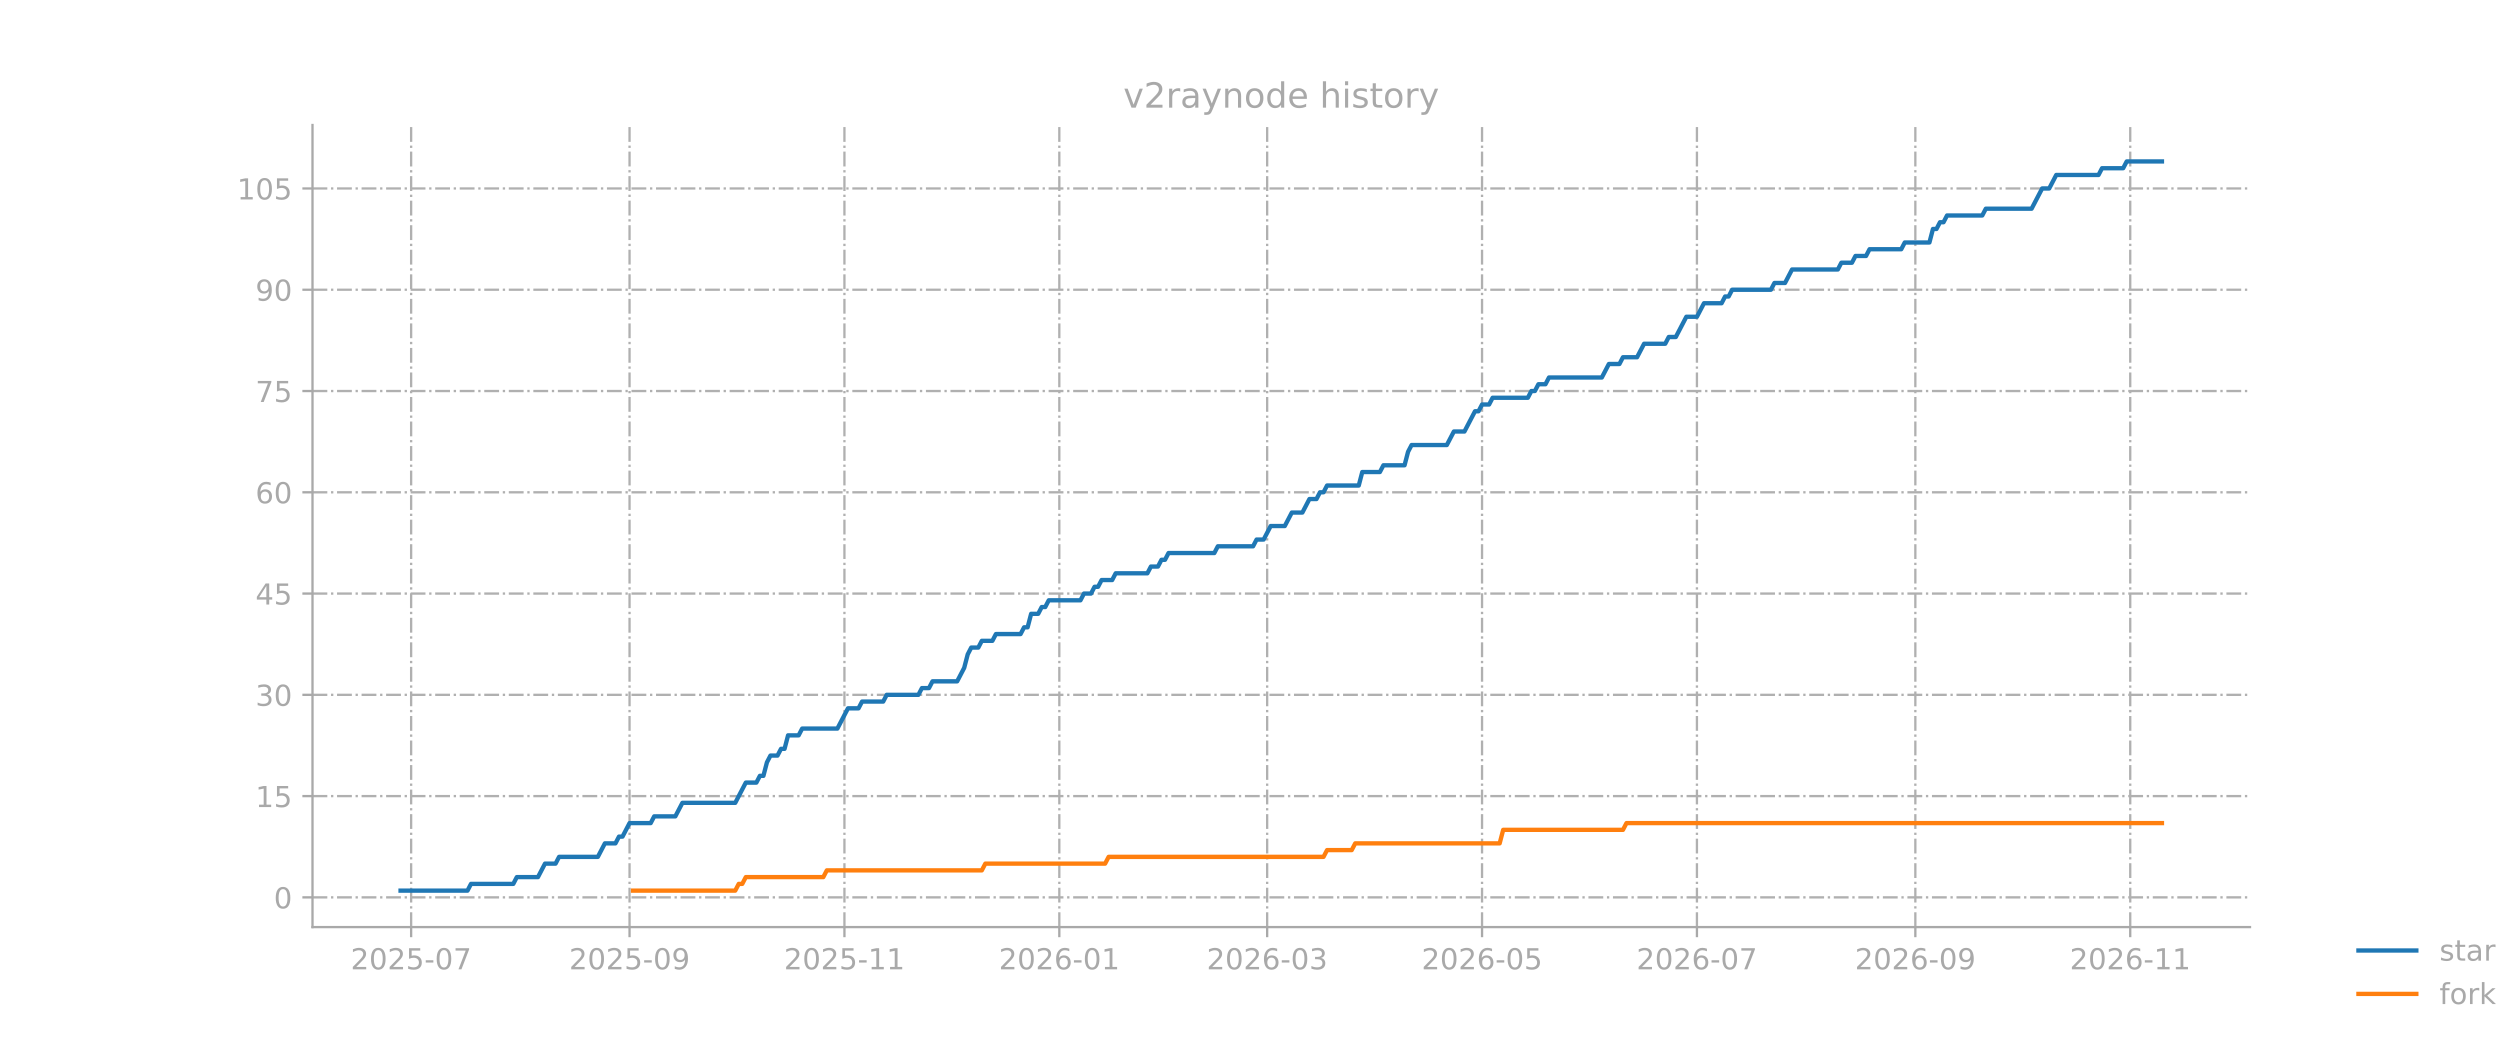
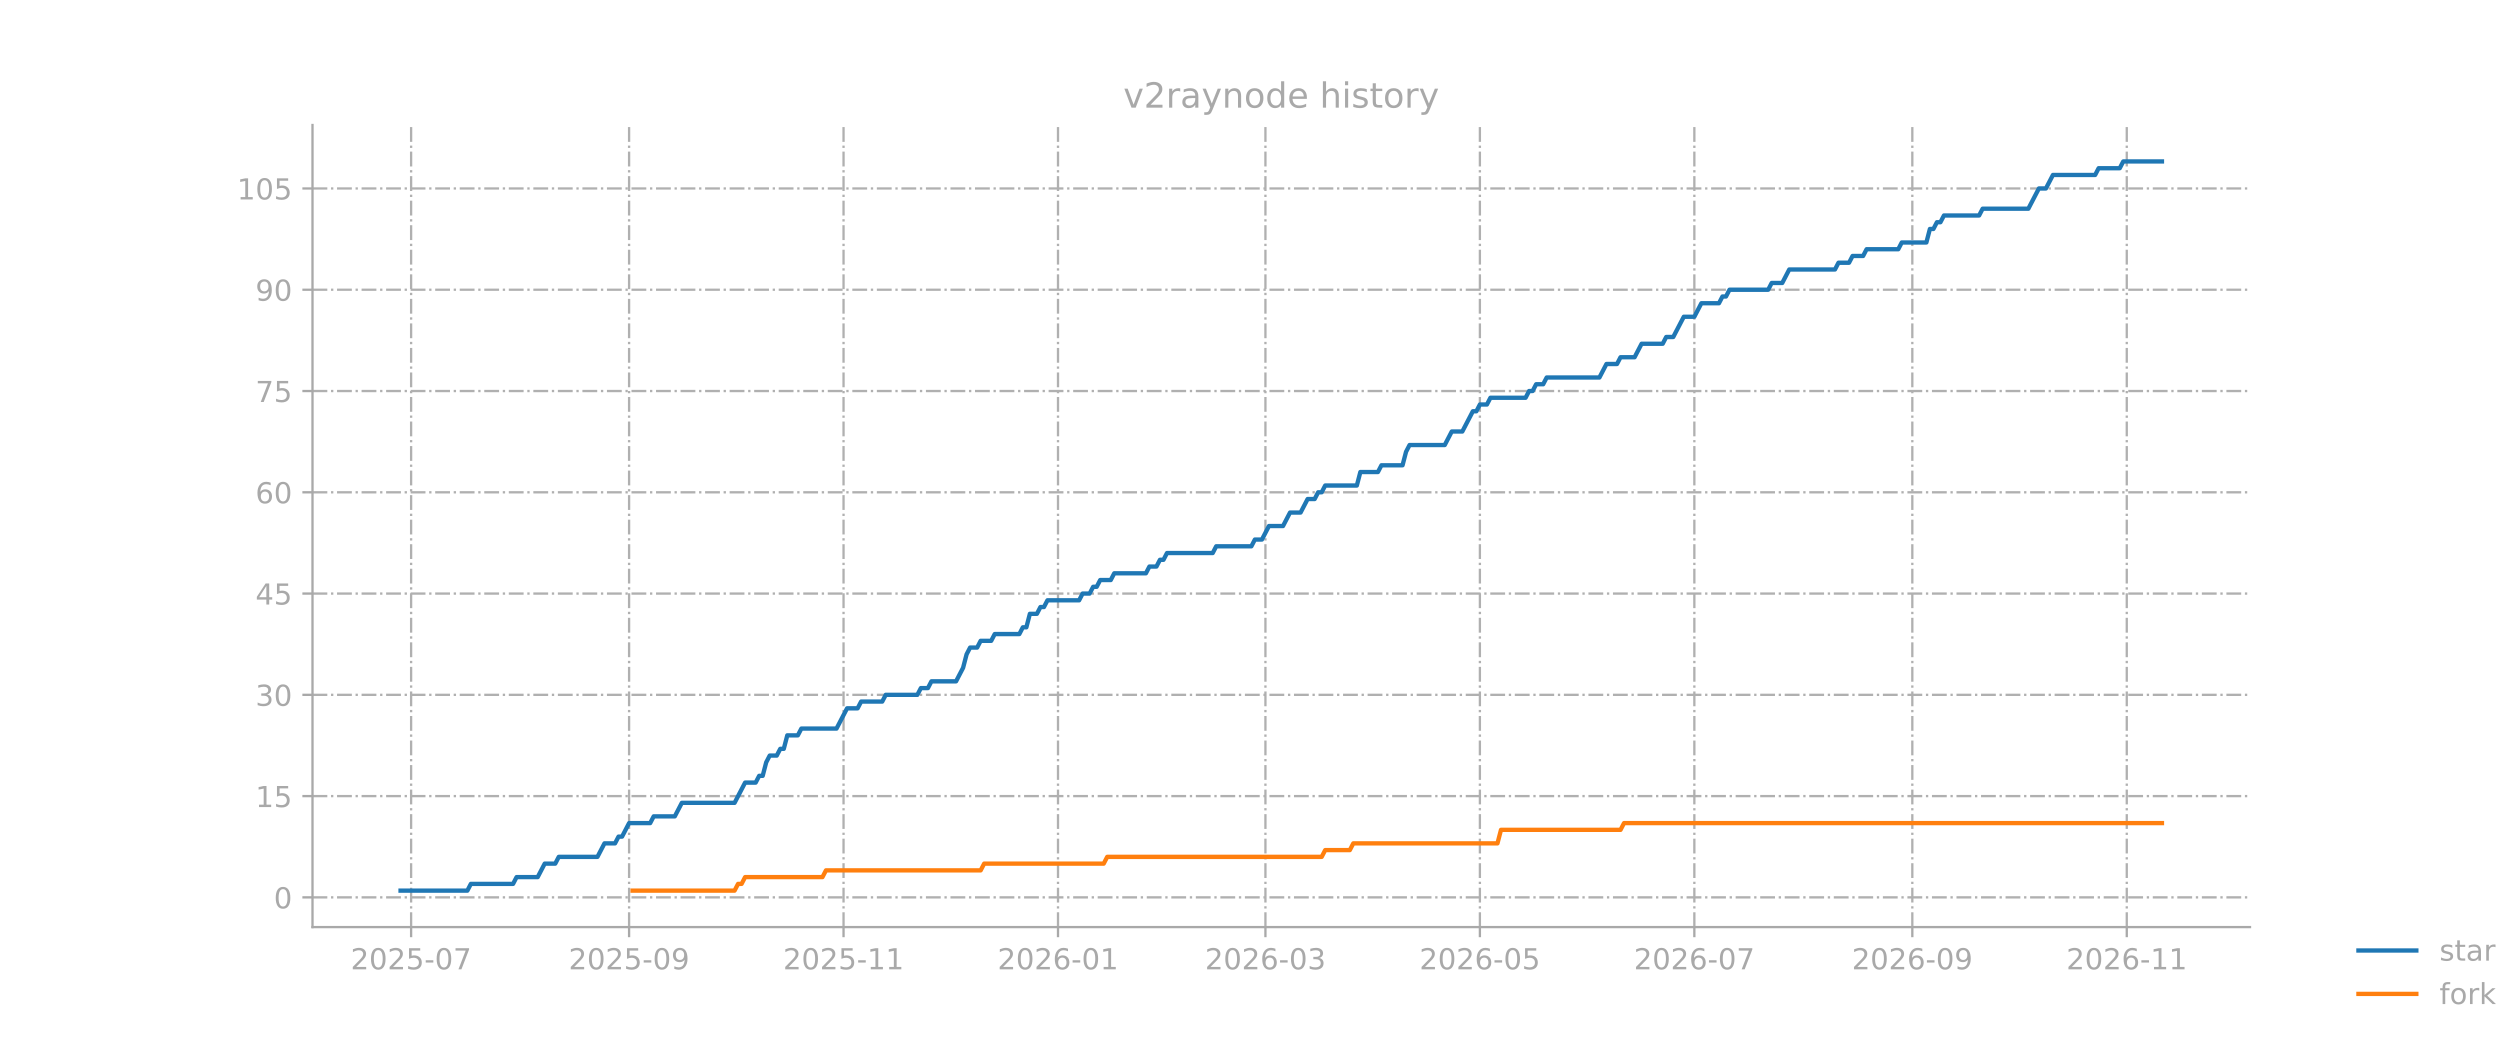
<svg xmlns="http://www.w3.org/2000/svg" xmlns:xlink="http://www.w3.org/1999/xlink" width="864pt" height="360pt" viewBox="0 0 864 360" version="1.1">
  <defs>
    <style type="text/css">*{stroke-linejoin: round; stroke-linecap: butt}</style>
  </defs>
  <g id="figure_1">
    <g id="patch_1">
      <path d="M 0 360  L 864 360  L 864 0  L 0 0  L 0 360  z " style="fill: none; opacity: 0" />
    </g>
    <g id="axes_1">
      <g id="patch_2">
        <path d="M 108 320.4  L 777.6 320.4  L 777.6 43.2  L 108 43.2  L 108 320.4  z " style="fill: none; opacity: 0" />
      </g>
      <g id="matplotlib.axis_1">
        <g id="xtick_1">
          <g id="line2d_1">
-             <path d="M 142.089 320.4  L 142.089 43.2  " clip-path="url(#p3cab3fd22a)" style="fill: none; stroke-dasharray: 5.12,1.28,0.8,1.28; stroke-dashoffset: 0; stroke: #b0b0b0; stroke-width: 0.8" />
+             <path d="M 142.081 320.4  L 142.081 43.2  " clip-path="url(#p2ae5f21b90)" style="fill: none; stroke-dasharray: 5.12,1.28,0.8,1.28; stroke-dashoffset: 0; stroke: #b0b0b0; stroke-width: 0.8" />
          </g>
          <g id="line2d_2">
            <defs>
-               <path id="mf2545adc64" d="M 0 0  L 0 3.5  " style="stroke: #a9a9a9; stroke-width: 0.8" />
+               <path id="m06e955c397" d="M 0 0  L 0 3.5  " style="stroke: #a9a9a9; stroke-width: 0.8" />
            </defs>
            <g>
-               <use xlink:href="#mf2545adc64" x="142.089" y="320.4" style="fill: #a9a9a9; stroke: #a9a9a9; stroke-width: 0.8" />
+               <use xlink:href="#m06e955c397" x="142.081" y="320.4" style="fill: #a9a9a9; stroke: #a9a9a9; stroke-width: 0.8" />
            </g>
          </g>
          <g id="text_1">
-             <g style="fill: #a9a9a9" transform="translate(121.1973 334.9977) scale(0.1 -0.1)">
+             <g style="fill: #a9a9a9" transform="translate(121.19 334.9977) scale(0.1 -0.1)">
              <defs>
                <path id="DejaVuSans-15" d="M 1228 531  L 3431 531  L 3431 0  L 469 0  L 469 531  Q 828 903 1448 1529  Q 2069 2156 2228 2338  Q 2531 2678 2651 2914  Q 2772 3150 2772 3378  Q 2772 3750 2511 3984  Q 2250 4219 1831 4219  Q 1534 4219 1204 4116  Q 875 4013 500 3803  L 500 4441  Q 881 4594 1212 4672  Q 1544 4750 1819 4750  Q 2544 4750 2975 4387  Q 3406 4025 3406 3419  Q 3406 3131 3298 2873  Q 3191 2616 2906 2266  Q 2828 2175 2409 1742  Q 1991 1309 1228 531  z " transform="scale(0.015625)" />
                <path id="DejaVuSans-13" d="M 2034 4250  Q 1547 4250 1301 3770  Q 1056 3291 1056 2328  Q 1056 1369 1301 889  Q 1547 409 2034 409  Q 2525 409 2770 889  Q 3016 1369 3016 2328  Q 3016 3291 2770 3770  Q 2525 4250 2034 4250  z M 2034 4750  Q 2819 4750 3233 4129  Q 3647 3509 3647 2328  Q 3647 1150 3233 529  Q 2819 -91 2034 -91  Q 1250 -91 836 529  Q 422 1150 422 2328  Q 422 3509 836 4129  Q 1250 4750 2034 4750  z " transform="scale(0.015625)" />
                <path id="DejaVuSans-18" d="M 691 4666  L 3169 4666  L 3169 4134  L 1269 4134  L 1269 2991  Q 1406 3038 1543 3061  Q 1681 3084 1819 3084  Q 2600 3084 3056 2656  Q 3513 2228 3513 1497  Q 3513 744 3044 326  Q 2575 -91 1722 -91  Q 1428 -91 1123 -41  Q 819 9 494 109  L 494 744  Q 775 591 1075 516  Q 1375 441 1709 441  Q 2250 441 2565 725  Q 2881 1009 2881 1497  Q 2881 1984 2565 2268  Q 2250 2553 1709 2553  Q 1456 2553 1204 2497  Q 953 2441 691 2322  L 691 4666  z " transform="scale(0.015625)" />
                <path id="DejaVuSans-10" d="M 313 2009  L 1997 2009  L 1997 1497  L 313 1497  L 313 2009  z " transform="scale(0.015625)" />
                <path id="DejaVuSans-1a" d="M 525 4666  L 3525 4666  L 3525 4397  L 1831 0  L 1172 0  L 2766 4134  L 525 4134  L 525 4666  z " transform="scale(0.015625)" />
              </defs>
              <use xlink:href="#DejaVuSans-15" />
              <use xlink:href="#DejaVuSans-13" transform="translate(63.625 0)" />
              <use xlink:href="#DejaVuSans-15" transform="translate(127.25 0)" />
              <use xlink:href="#DejaVuSans-18" transform="translate(190.875 0)" />
              <use xlink:href="#DejaVuSans-10" transform="translate(254.5 0)" />
              <use xlink:href="#DejaVuSans-13" transform="translate(290.5781 0)" />
              <use xlink:href="#DejaVuSans-1a" transform="translate(354.2031 0)" />
            </g>
          </g>
        </g>
        <g id="xtick_2">
          <g id="line2d_3">
-             <path d="M 217.571 320.4  L 217.571 43.2  " clip-path="url(#p3cab3fd22a)" style="fill: none; stroke-dasharray: 5.12,1.28,0.8,1.28; stroke-dashoffset: 0; stroke: #b0b0b0; stroke-width: 0.8" />
+             <path d="M 217.413 320.4  L 217.413 43.2  " clip-path="url(#p2ae5f21b90)" style="fill: none; stroke-dasharray: 5.12,1.28,0.8,1.28; stroke-dashoffset: 0; stroke: #b0b0b0; stroke-width: 0.8" />
          </g>
          <g id="line2d_4">
            <g>
-               <use xlink:href="#mf2545adc64" x="217.571" y="320.4" style="fill: #a9a9a9; stroke: #a9a9a9; stroke-width: 0.8" />
+               <use xlink:href="#m06e955c397" x="217.413" y="320.4" style="fill: #a9a9a9; stroke: #a9a9a9; stroke-width: 0.8" />
            </g>
          </g>
          <g id="text_2">
-             <g style="fill: #a9a9a9" transform="translate(196.6795 334.9977) scale(0.1 -0.1)">
+             <g style="fill: #a9a9a9" transform="translate(196.5215 334.9977) scale(0.1 -0.1)">
              <defs>
                <path id="DejaVuSans-1c" d="M 703 97  L 703 672  Q 941 559 1184 500  Q 1428 441 1663 441  Q 2288 441 2617 861  Q 2947 1281 2994 2138  Q 2813 1869 2534 1725  Q 2256 1581 1919 1581  Q 1219 1581 811 2004  Q 403 2428 403 3163  Q 403 3881 828 4315  Q 1253 4750 1959 4750  Q 2769 4750 3195 4129  Q 3622 3509 3622 2328  Q 3622 1225 3098 567  Q 2575 -91 1691 -91  Q 1453 -91 1209 -44  Q 966 3 703 97  z M 1959 2075  Q 2384 2075 2632 2365  Q 2881 2656 2881 3163  Q 2881 3666 2632 3958  Q 2384 4250 1959 4250  Q 1534 4250 1286 3958  Q 1038 3666 1038 3163  Q 1038 2656 1286 2365  Q 1534 2075 1959 2075  z " transform="scale(0.015625)" />
              </defs>
              <use xlink:href="#DejaVuSans-15" />
              <use xlink:href="#DejaVuSans-13" transform="translate(63.625 0)" />
              <use xlink:href="#DejaVuSans-15" transform="translate(127.25 0)" />
              <use xlink:href="#DejaVuSans-18" transform="translate(190.875 0)" />
              <use xlink:href="#DejaVuSans-10" transform="translate(254.5 0)" />
              <use xlink:href="#DejaVuSans-13" transform="translate(290.5781 0)" />
              <use xlink:href="#DejaVuSans-1c" transform="translate(354.2031 0)" />
            </g>
          </g>
        </g>
        <g id="xtick_3">
          <g id="line2d_5">
-             <path d="M 291.836 320.4  L 291.836 43.2  " clip-path="url(#p3cab3fd22a)" style="fill: none; stroke-dasharray: 5.12,1.28,0.8,1.28; stroke-dashoffset: 0; stroke: #b0b0b0; stroke-width: 0.8" />
+             <path d="M 291.529 320.4  L 291.529 43.2  " clip-path="url(#p2ae5f21b90)" style="fill: none; stroke-dasharray: 5.12,1.28,0.8,1.28; stroke-dashoffset: 0; stroke: #b0b0b0; stroke-width: 0.8" />
          </g>
          <g id="line2d_6">
            <g>
-               <use xlink:href="#mf2545adc64" x="291.836" y="320.4" style="fill: #a9a9a9; stroke: #a9a9a9; stroke-width: 0.8" />
+               <use xlink:href="#m06e955c397" x="291.529" y="320.4" style="fill: #a9a9a9; stroke: #a9a9a9; stroke-width: 0.8" />
            </g>
          </g>
          <g id="text_3">
-             <g style="fill: #a9a9a9" transform="translate(270.9442 334.9977) scale(0.1 -0.1)">
+             <g style="fill: #a9a9a9" transform="translate(270.638 334.9977) scale(0.1 -0.1)">
              <defs>
                <path id="DejaVuSans-14" d="M 794 531  L 1825 531  L 1825 4091  L 703 3866  L 703 4441  L 1819 4666  L 2450 4666  L 2450 531  L 3481 531  L 3481 0  L 794 0  L 794 531  z " transform="scale(0.015625)" />
              </defs>
              <use xlink:href="#DejaVuSans-15" />
              <use xlink:href="#DejaVuSans-13" transform="translate(63.625 0)" />
              <use xlink:href="#DejaVuSans-15" transform="translate(127.25 0)" />
              <use xlink:href="#DejaVuSans-18" transform="translate(190.875 0)" />
              <use xlink:href="#DejaVuSans-10" transform="translate(254.5 0)" />
              <use xlink:href="#DejaVuSans-14" transform="translate(290.5781 0)" />
              <use xlink:href="#DejaVuSans-14" transform="translate(354.2031 0)" />
            </g>
          </g>
        </g>
        <g id="xtick_4">
          <g id="line2d_7">
-             <path d="M 366.1 320.4  L 366.1 43.2  " clip-path="url(#p3cab3fd22a)" style="fill: none; stroke-dasharray: 5.12,1.28,0.8,1.28; stroke-dashoffset: 0; stroke: #b0b0b0; stroke-width: 0.8" />
+             <path d="M 365.646 320.4  L 365.646 43.2  " clip-path="url(#p2ae5f21b90)" style="fill: none; stroke-dasharray: 5.12,1.28,0.8,1.28; stroke-dashoffset: 0; stroke: #b0b0b0; stroke-width: 0.8" />
          </g>
          <g id="line2d_8">
            <g>
-               <use xlink:href="#mf2545adc64" x="366.1" y="320.4" style="fill: #a9a9a9; stroke: #a9a9a9; stroke-width: 0.8" />
+               <use xlink:href="#m06e955c397" x="365.646" y="320.4" style="fill: #a9a9a9; stroke: #a9a9a9; stroke-width: 0.8" />
            </g>
          </g>
          <g id="text_4">
-             <g style="fill: #a9a9a9" transform="translate(345.209 334.9977) scale(0.1 -0.1)">
+             <g style="fill: #a9a9a9" transform="translate(344.7545 334.9977) scale(0.1 -0.1)">
              <defs>
                <path id="DejaVuSans-19" d="M 2113 2584  Q 1688 2584 1439 2293  Q 1191 2003 1191 1497  Q 1191 994 1439 701  Q 1688 409 2113 409  Q 2538 409 2786 701  Q 3034 994 3034 1497  Q 3034 2003 2786 2293  Q 2538 2584 2113 2584  z M 3366 4563  L 3366 3988  Q 3128 4100 2886 4159  Q 2644 4219 2406 4219  Q 1781 4219 1451 3797  Q 1122 3375 1075 2522  Q 1259 2794 1537 2939  Q 1816 3084 2150 3084  Q 2853 3084 3261 2657  Q 3669 2231 3669 1497  Q 3669 778 3244 343  Q 2819 -91 2113 -91  Q 1303 -91 875 529  Q 447 1150 447 2328  Q 447 3434 972 4092  Q 1497 4750 2381 4750  Q 2619 4750 2861 4703  Q 3103 4656 3366 4563  z " transform="scale(0.015625)" />
              </defs>
              <use xlink:href="#DejaVuSans-15" />
              <use xlink:href="#DejaVuSans-13" transform="translate(63.625 0)" />
              <use xlink:href="#DejaVuSans-15" transform="translate(127.25 0)" />
              <use xlink:href="#DejaVuSans-19" transform="translate(190.875 0)" />
              <use xlink:href="#DejaVuSans-10" transform="translate(254.5 0)" />
              <use xlink:href="#DejaVuSans-13" transform="translate(290.5781 0)" />
              <use xlink:href="#DejaVuSans-14" transform="translate(354.2031 0)" />
            </g>
          </g>
        </g>
        <g id="xtick_5">
          <g id="line2d_9">
-             <path d="M 437.93 320.4  L 437.93 43.2  " clip-path="url(#p3cab3fd22a)" style="fill: none; stroke-dasharray: 5.12,1.28,0.8,1.28; stroke-dashoffset: 0; stroke: #b0b0b0; stroke-width: 0.8" />
+             <path d="M 437.332 320.4  L 437.332 43.2  " clip-path="url(#p2ae5f21b90)" style="fill: none; stroke-dasharray: 5.12,1.28,0.8,1.28; stroke-dashoffset: 0; stroke: #b0b0b0; stroke-width: 0.8" />
          </g>
          <g id="line2d_10">
            <g>
-               <use xlink:href="#mf2545adc64" x="437.93" y="320.4" style="fill: #a9a9a9; stroke: #a9a9a9; stroke-width: 0.8" />
+               <use xlink:href="#m06e955c397" x="437.332" y="320.4" style="fill: #a9a9a9; stroke: #a9a9a9; stroke-width: 0.8" />
            </g>
          </g>
          <g id="text_5">
-             <g style="fill: #a9a9a9" transform="translate(417.0388 334.9977) scale(0.1 -0.1)">
+             <g style="fill: #a9a9a9" transform="translate(416.441 334.9977) scale(0.1 -0.1)">
              <defs>
                <path id="DejaVuSans-16" d="M 2597 2516  Q 3050 2419 3304 2112  Q 3559 1806 3559 1356  Q 3559 666 3084 287  Q 2609 -91 1734 -91  Q 1441 -91 1130 -33  Q 819 25 488 141  L 488 750  Q 750 597 1062 519  Q 1375 441 1716 441  Q 2309 441 2620 675  Q 2931 909 2931 1356  Q 2931 1769 2642 2001  Q 2353 2234 1838 2234  L 1294 2234  L 1294 2753  L 1863 2753  Q 2328 2753 2575 2939  Q 2822 3125 2822 3475  Q 2822 3834 2567 4026  Q 2313 4219 1838 4219  Q 1578 4219 1281 4162  Q 984 4106 628 3988  L 628 4550  Q 988 4650 1302 4700  Q 1616 4750 1894 4750  Q 2613 4750 3031 4423  Q 3450 4097 3450 3541  Q 3450 3153 3228 2886  Q 3006 2619 2597 2516  z " transform="scale(0.015625)" />
              </defs>
              <use xlink:href="#DejaVuSans-15" />
              <use xlink:href="#DejaVuSans-13" transform="translate(63.625 0)" />
              <use xlink:href="#DejaVuSans-15" transform="translate(127.25 0)" />
              <use xlink:href="#DejaVuSans-19" transform="translate(190.875 0)" />
              <use xlink:href="#DejaVuSans-10" transform="translate(254.5 0)" />
              <use xlink:href="#DejaVuSans-13" transform="translate(290.5781 0)" />
              <use xlink:href="#DejaVuSans-16" transform="translate(354.2031 0)" />
            </g>
          </g>
        </g>
        <g id="xtick_6">
          <g id="line2d_11">
-             <path d="M 512.195 320.4  L 512.195 43.2  " clip-path="url(#p3cab3fd22a)" style="fill: none; stroke-dasharray: 5.12,1.28,0.8,1.28; stroke-dashoffset: 0; stroke: #b0b0b0; stroke-width: 0.8" />
+             <path d="M 511.449 320.4  L 511.449 43.2  " clip-path="url(#p2ae5f21b90)" style="fill: none; stroke-dasharray: 5.12,1.28,0.8,1.28; stroke-dashoffset: 0; stroke: #b0b0b0; stroke-width: 0.8" />
          </g>
          <g id="line2d_12">
            <g>
-               <use xlink:href="#mf2545adc64" x="512.195" y="320.4" style="fill: #a9a9a9; stroke: #a9a9a9; stroke-width: 0.8" />
+               <use xlink:href="#m06e955c397" x="511.449" y="320.4" style="fill: #a9a9a9; stroke: #a9a9a9; stroke-width: 0.8" />
            </g>
          </g>
          <g id="text_6">
-             <g style="fill: #a9a9a9" transform="translate(491.3035 334.9977) scale(0.1 -0.1)">
+             <g style="fill: #a9a9a9" transform="translate(490.5575 334.9977) scale(0.1 -0.1)">
              <use xlink:href="#DejaVuSans-15" />
              <use xlink:href="#DejaVuSans-13" transform="translate(63.625 0)" />
              <use xlink:href="#DejaVuSans-15" transform="translate(127.25 0)" />
              <use xlink:href="#DejaVuSans-19" transform="translate(190.875 0)" />
              <use xlink:href="#DejaVuSans-10" transform="translate(254.5 0)" />
              <use xlink:href="#DejaVuSans-13" transform="translate(290.5781 0)" />
              <use xlink:href="#DejaVuSans-18" transform="translate(354.2031 0)" />
            </g>
          </g>
        </g>
        <g id="xtick_7">
          <g id="line2d_13">
-             <path d="M 586.46 320.4  L 586.46 43.2  " clip-path="url(#p3cab3fd22a)" style="fill: none; stroke-dasharray: 5.12,1.28,0.8,1.28; stroke-dashoffset: 0; stroke: #b0b0b0; stroke-width: 0.8" />
+             <path d="M 585.565 320.4  L 585.565 43.2  " clip-path="url(#p2ae5f21b90)" style="fill: none; stroke-dasharray: 5.12,1.28,0.8,1.28; stroke-dashoffset: 0; stroke: #b0b0b0; stroke-width: 0.8" />
          </g>
          <g id="line2d_14">
            <g>
-               <use xlink:href="#mf2545adc64" x="586.46" y="320.4" style="fill: #a9a9a9; stroke: #a9a9a9; stroke-width: 0.8" />
+               <use xlink:href="#m06e955c397" x="585.565" y="320.4" style="fill: #a9a9a9; stroke: #a9a9a9; stroke-width: 0.8" />
            </g>
          </g>
          <g id="text_7">
-             <g style="fill: #a9a9a9" transform="translate(565.5682 334.9977) scale(0.1 -0.1)">
+             <g style="fill: #a9a9a9" transform="translate(564.674 334.9977) scale(0.1 -0.1)">
              <use xlink:href="#DejaVuSans-15" />
              <use xlink:href="#DejaVuSans-13" transform="translate(63.625 0)" />
              <use xlink:href="#DejaVuSans-15" transform="translate(127.25 0)" />
              <use xlink:href="#DejaVuSans-19" transform="translate(190.875 0)" />
              <use xlink:href="#DejaVuSans-10" transform="translate(254.5 0)" />
              <use xlink:href="#DejaVuSans-13" transform="translate(290.5781 0)" />
              <use xlink:href="#DejaVuSans-1a" transform="translate(354.2031 0)" />
            </g>
          </g>
        </g>
        <g id="xtick_8">
          <g id="line2d_15">
-             <path d="M 661.942 320.4  L 661.942 43.2  " clip-path="url(#p3cab3fd22a)" style="fill: none; stroke-dasharray: 5.12,1.28,0.8,1.28; stroke-dashoffset: 0; stroke: #b0b0b0; stroke-width: 0.8" />
+             <path d="M 660.897 320.4  L 660.897 43.2  " clip-path="url(#p2ae5f21b90)" style="fill: none; stroke-dasharray: 5.12,1.28,0.8,1.28; stroke-dashoffset: 0; stroke: #b0b0b0; stroke-width: 0.8" />
          </g>
          <g id="line2d_16">
            <g>
-               <use xlink:href="#mf2545adc64" x="661.942" y="320.4" style="fill: #a9a9a9; stroke: #a9a9a9; stroke-width: 0.8" />
+               <use xlink:href="#m06e955c397" x="660.897" y="320.4" style="fill: #a9a9a9; stroke: #a9a9a9; stroke-width: 0.8" />
            </g>
          </g>
          <g id="text_8">
-             <g style="fill: #a9a9a9" transform="translate(641.0504 334.9977) scale(0.1 -0.1)">
+             <g style="fill: #a9a9a9" transform="translate(640.0055 334.9977) scale(0.1 -0.1)">
              <use xlink:href="#DejaVuSans-15" />
              <use xlink:href="#DejaVuSans-13" transform="translate(63.625 0)" />
              <use xlink:href="#DejaVuSans-15" transform="translate(127.25 0)" />
              <use xlink:href="#DejaVuSans-19" transform="translate(190.875 0)" />
              <use xlink:href="#DejaVuSans-10" transform="translate(254.5 0)" />
              <use xlink:href="#DejaVuSans-13" transform="translate(290.5781 0)" />
              <use xlink:href="#DejaVuSans-1c" transform="translate(354.2031 0)" />
            </g>
          </g>
        </g>
        <g id="xtick_9">
          <g id="line2d_17">
-             <path d="M 736.207 320.4  L 736.207 43.2  " clip-path="url(#p3cab3fd22a)" style="fill: none; stroke-dasharray: 5.12,1.28,0.8,1.28; stroke-dashoffset: 0; stroke: #b0b0b0; stroke-width: 0.8" />
+             <path d="M 735.013 320.4  L 735.013 43.2  " clip-path="url(#p2ae5f21b90)" style="fill: none; stroke-dasharray: 5.12,1.28,0.8,1.28; stroke-dashoffset: 0; stroke: #b0b0b0; stroke-width: 0.8" />
          </g>
          <g id="line2d_18">
            <g>
-               <use xlink:href="#mf2545adc64" x="736.207" y="320.4" style="fill: #a9a9a9; stroke: #a9a9a9; stroke-width: 0.8" />
+               <use xlink:href="#m06e955c397" x="735.013" y="320.4" style="fill: #a9a9a9; stroke: #a9a9a9; stroke-width: 0.8" />
            </g>
          </g>
          <g id="text_9">
-             <g style="fill: #a9a9a9" transform="translate(715.3151 334.9977) scale(0.1 -0.1)">
+             <g style="fill: #a9a9a9" transform="translate(714.122 334.9977) scale(0.1 -0.1)">
              <use xlink:href="#DejaVuSans-15" />
              <use xlink:href="#DejaVuSans-13" transform="translate(63.625 0)" />
              <use xlink:href="#DejaVuSans-15" transform="translate(127.25 0)" />
              <use xlink:href="#DejaVuSans-19" transform="translate(190.875 0)" />
              <use xlink:href="#DejaVuSans-10" transform="translate(254.5 0)" />
              <use xlink:href="#DejaVuSans-14" transform="translate(290.5781 0)" />
              <use xlink:href="#DejaVuSans-14" transform="translate(354.2031 0)" />
            </g>
          </g>
        </g>
      </g>
      <g id="matplotlib.axis_2">
        <g id="ytick_1">
          <g id="line2d_19">
-             <path d="M 108 310.133  L 777.6 310.133  " clip-path="url(#p3cab3fd22a)" style="fill: none; stroke-dasharray: 5.12,1.28,0.8,1.28; stroke-dashoffset: 0; stroke: #b0b0b0; stroke-width: 0.8" />
+             <path d="M 108 310.133  L 777.6 310.133  " clip-path="url(#p2ae5f21b90)" style="fill: none; stroke-dasharray: 5.12,1.28,0.8,1.28; stroke-dashoffset: 0; stroke: #b0b0b0; stroke-width: 0.8" />
          </g>
          <g id="line2d_20">
            <defs>
-               <path id="mddd049c288" d="M 0 0  L -3.5 0  " style="stroke: #a9a9a9; stroke-width: 0.8" />
+               <path id="m5e8fcf9a92" d="M 0 0  L -3.5 0  " style="stroke: #a9a9a9; stroke-width: 0.8" />
            </defs>
            <g>
-               <use xlink:href="#mddd049c288" x="108" y="310.133" style="fill: #a9a9a9; stroke: #a9a9a9; stroke-width: 0.8" />
+               <use xlink:href="#m5e8fcf9a92" x="108" y="310.133" style="fill: #a9a9a9; stroke: #a9a9a9; stroke-width: 0.8" />
            </g>
          </g>
          <g id="text_10">
            <g style="fill: #a9a9a9" transform="translate(94.6375 313.9322) scale(0.1 -0.1)">
              <use xlink:href="#DejaVuSans-13" />
            </g>
          </g>
        </g>
        <g id="ytick_2">
          <g id="line2d_21">
-             <path d="M 108 275.133  L 777.6 275.133  " clip-path="url(#p3cab3fd22a)" style="fill: none; stroke-dasharray: 5.12,1.28,0.8,1.28; stroke-dashoffset: 0; stroke: #b0b0b0; stroke-width: 0.8" />
+             <path d="M 108 275.133  L 777.6 275.133  " clip-path="url(#p2ae5f21b90)" style="fill: none; stroke-dasharray: 5.12,1.28,0.8,1.28; stroke-dashoffset: 0; stroke: #b0b0b0; stroke-width: 0.8" />
          </g>
          <g id="line2d_22">
            <g>
-               <use xlink:href="#mddd049c288" x="108" y="275.133" style="fill: #a9a9a9; stroke: #a9a9a9; stroke-width: 0.8" />
+               <use xlink:href="#m5e8fcf9a92" x="108" y="275.133" style="fill: #a9a9a9; stroke: #a9a9a9; stroke-width: 0.8" />
            </g>
          </g>
          <g id="text_11">
            <g style="fill: #a9a9a9" transform="translate(88.275 278.9322) scale(0.1 -0.1)">
              <use xlink:href="#DejaVuSans-14" />
              <use xlink:href="#DejaVuSans-18" transform="translate(63.625 0)" />
            </g>
          </g>
        </g>
        <g id="ytick_3">
          <g id="line2d_23">
-             <path d="M 108 240.133  L 777.6 240.133  " clip-path="url(#p3cab3fd22a)" style="fill: none; stroke-dasharray: 5.12,1.28,0.8,1.28; stroke-dashoffset: 0; stroke: #b0b0b0; stroke-width: 0.8" />
+             <path d="M 108 240.133  L 777.6 240.133  " clip-path="url(#p2ae5f21b90)" style="fill: none; stroke-dasharray: 5.12,1.28,0.8,1.28; stroke-dashoffset: 0; stroke: #b0b0b0; stroke-width: 0.8" />
          </g>
          <g id="line2d_24">
            <g>
-               <use xlink:href="#mddd049c288" x="108" y="240.133" style="fill: #a9a9a9; stroke: #a9a9a9; stroke-width: 0.8" />
+               <use xlink:href="#m5e8fcf9a92" x="108" y="240.133" style="fill: #a9a9a9; stroke: #a9a9a9; stroke-width: 0.8" />
            </g>
          </g>
          <g id="text_12">
            <g style="fill: #a9a9a9" transform="translate(88.275 243.9322) scale(0.1 -0.1)">
              <use xlink:href="#DejaVuSans-16" />
              <use xlink:href="#DejaVuSans-13" transform="translate(63.625 0)" />
            </g>
          </g>
        </g>
        <g id="ytick_4">
          <g id="line2d_25">
-             <path d="M 108 205.133  L 777.6 205.133  " clip-path="url(#p3cab3fd22a)" style="fill: none; stroke-dasharray: 5.12,1.28,0.8,1.28; stroke-dashoffset: 0; stroke: #b0b0b0; stroke-width: 0.8" />
+             <path d="M 108 205.133  L 777.6 205.133  " clip-path="url(#p2ae5f21b90)" style="fill: none; stroke-dasharray: 5.12,1.28,0.8,1.28; stroke-dashoffset: 0; stroke: #b0b0b0; stroke-width: 0.8" />
          </g>
          <g id="line2d_26">
            <g>
-               <use xlink:href="#mddd049c288" x="108" y="205.133" style="fill: #a9a9a9; stroke: #a9a9a9; stroke-width: 0.8" />
+               <use xlink:href="#m5e8fcf9a92" x="108" y="205.133" style="fill: #a9a9a9; stroke: #a9a9a9; stroke-width: 0.8" />
            </g>
          </g>
          <g id="text_13">
            <g style="fill: #a9a9a9" transform="translate(88.275 208.9322) scale(0.1 -0.1)">
              <defs>
                <path id="DejaVuSans-17" d="M 2419 4116  L 825 1625  L 2419 1625  L 2419 4116  z M 2253 4666  L 3047 4666  L 3047 1625  L 3713 1625  L 3713 1100  L 3047 1100  L 3047 0  L 2419 0  L 2419 1100  L 313 1100  L 313 1709  L 2253 4666  z " transform="scale(0.015625)" />
              </defs>
              <use xlink:href="#DejaVuSans-17" />
              <use xlink:href="#DejaVuSans-18" transform="translate(63.625 0)" />
            </g>
          </g>
        </g>
        <g id="ytick_5">
          <g id="line2d_27">
-             <path d="M 108 170.133  L 777.6 170.133  " clip-path="url(#p3cab3fd22a)" style="fill: none; stroke-dasharray: 5.12,1.28,0.8,1.28; stroke-dashoffset: 0; stroke: #b0b0b0; stroke-width: 0.8" />
+             <path d="M 108 170.133  L 777.6 170.133  " clip-path="url(#p2ae5f21b90)" style="fill: none; stroke-dasharray: 5.12,1.28,0.8,1.28; stroke-dashoffset: 0; stroke: #b0b0b0; stroke-width: 0.8" />
          </g>
          <g id="line2d_28">
            <g>
-               <use xlink:href="#mddd049c288" x="108" y="170.133" style="fill: #a9a9a9; stroke: #a9a9a9; stroke-width: 0.8" />
+               <use xlink:href="#m5e8fcf9a92" x="108" y="170.133" style="fill: #a9a9a9; stroke: #a9a9a9; stroke-width: 0.8" />
            </g>
          </g>
          <g id="text_14">
            <g style="fill: #a9a9a9" transform="translate(88.275 173.9322) scale(0.1 -0.1)">
              <use xlink:href="#DejaVuSans-19" />
              <use xlink:href="#DejaVuSans-13" transform="translate(63.625 0)" />
            </g>
          </g>
        </g>
        <g id="ytick_6">
          <g id="line2d_29">
-             <path d="M 108 135.133  L 777.6 135.133  " clip-path="url(#p3cab3fd22a)" style="fill: none; stroke-dasharray: 5.12,1.28,0.8,1.28; stroke-dashoffset: 0; stroke: #b0b0b0; stroke-width: 0.8" />
+             <path d="M 108 135.133  L 777.6 135.133  " clip-path="url(#p2ae5f21b90)" style="fill: none; stroke-dasharray: 5.12,1.28,0.8,1.28; stroke-dashoffset: 0; stroke: #b0b0b0; stroke-width: 0.8" />
          </g>
          <g id="line2d_30">
            <g>
-               <use xlink:href="#mddd049c288" x="108" y="135.133" style="fill: #a9a9a9; stroke: #a9a9a9; stroke-width: 0.8" />
+               <use xlink:href="#m5e8fcf9a92" x="108" y="135.133" style="fill: #a9a9a9; stroke: #a9a9a9; stroke-width: 0.8" />
            </g>
          </g>
          <g id="text_15">
            <g style="fill: #a9a9a9" transform="translate(88.275 138.9322) scale(0.1 -0.1)">
              <use xlink:href="#DejaVuSans-1a" />
              <use xlink:href="#DejaVuSans-18" transform="translate(63.625 0)" />
            </g>
          </g>
        </g>
        <g id="ytick_7">
          <g id="line2d_31">
-             <path d="M 108 100.133  L 777.6 100.133  " clip-path="url(#p3cab3fd22a)" style="fill: none; stroke-dasharray: 5.12,1.28,0.8,1.28; stroke-dashoffset: 0; stroke: #b0b0b0; stroke-width: 0.8" />
+             <path d="M 108 100.133  L 777.6 100.133  " clip-path="url(#p2ae5f21b90)" style="fill: none; stroke-dasharray: 5.12,1.28,0.8,1.28; stroke-dashoffset: 0; stroke: #b0b0b0; stroke-width: 0.8" />
          </g>
          <g id="line2d_32">
            <g>
-               <use xlink:href="#mddd049c288" x="108" y="100.133" style="fill: #a9a9a9; stroke: #a9a9a9; stroke-width: 0.8" />
+               <use xlink:href="#m5e8fcf9a92" x="108" y="100.133" style="fill: #a9a9a9; stroke: #a9a9a9; stroke-width: 0.8" />
            </g>
          </g>
          <g id="text_16">
            <g style="fill: #a9a9a9" transform="translate(88.275 103.9322) scale(0.1 -0.1)">
              <use xlink:href="#DejaVuSans-1c" />
              <use xlink:href="#DejaVuSans-13" transform="translate(63.625 0)" />
            </g>
          </g>
        </g>
        <g id="ytick_8">
          <g id="line2d_33">
-             <path d="M 108 65.133  L 777.6 65.133  " clip-path="url(#p3cab3fd22a)" style="fill: none; stroke-dasharray: 5.12,1.28,0.8,1.28; stroke-dashoffset: 0; stroke: #b0b0b0; stroke-width: 0.8" />
+             <path d="M 108 65.133  L 777.6 65.133  " clip-path="url(#p2ae5f21b90)" style="fill: none; stroke-dasharray: 5.12,1.28,0.8,1.28; stroke-dashoffset: 0; stroke: #b0b0b0; stroke-width: 0.8" />
          </g>
          <g id="line2d_34">
            <g>
-               <use xlink:href="#mddd049c288" x="108" y="65.133" style="fill: #a9a9a9; stroke: #a9a9a9; stroke-width: 0.8" />
+               <use xlink:href="#m5e8fcf9a92" x="108" y="65.133" style="fill: #a9a9a9; stroke: #a9a9a9; stroke-width: 0.8" />
            </g>
          </g>
          <g id="text_17">
            <g style="fill: #a9a9a9" transform="translate(81.9125 68.93216) scale(0.1 -0.1)">
              <use xlink:href="#DejaVuSans-14" />
              <use xlink:href="#DejaVuSans-13" transform="translate(63.625 0)" />
              <use xlink:href="#DejaVuSans-18" transform="translate(127.25 0)" />
            </g>
          </g>
        </g>
      </g>
      <g id="line2d_35">
-         <path d="M 138.436 307.8  L 161.568 307.8  L 162.785 305.467  L 177.395 305.467  L 178.612 303.133  L 185.917 303.133  L 188.352 298.467  L 192.004 298.467  L 193.222 296.133  L 206.614 296.133  L 209.049 291.467  L 212.701 291.467  L 213.919 289.133  L 215.136 289.133  L 217.571 284.467  L 224.876 284.467  L 226.093 282.133  L 233.398 282.133  L 235.833 277.467  L 254.095 277.467  L 257.747 270.467  L 261.399 270.467  L 262.617 268.133  L 263.834 268.133  L 265.052 263.467  L 266.269 261.133  L 268.704 261.133  L 269.921 258.8  L 271.139 258.8  L 272.356 254.133  L 276.009 254.133  L 277.226 251.8  L 289.401 251.8  L 293.053 244.8  L 296.705 244.8  L 297.923 242.467  L 305.228 242.467  L 306.445 240.133  L 317.402 240.133  L 318.62 237.8  L 321.055 237.8  L 322.272 235.467  L 330.794 235.467  L 333.229 230.8  L 334.447 226.133  L 335.664 223.8  L 338.099 223.8  L 339.316 221.467  L 342.969 221.467  L 344.186 219.133  L 352.708 219.133  L 353.926 216.8  L 355.143 216.8  L 356.361 212.133  L 358.796 212.133  L 360.013 209.8  L 361.231 209.8  L 362.448 207.467  L 373.405 207.467  L 374.623 205.133  L 377.057 205.133  L 378.275 202.8  L 379.492 202.8  L 380.71 200.467  L 384.362 200.467  L 385.58 198.133  L 396.537 198.133  L 397.754 195.8  L 400.189 195.8  L 401.407 193.467  L 402.624 193.467  L 403.841 191.133  L 419.668 191.133  L 420.886 188.8  L 433.06 188.8  L 434.278 186.467  L 436.713 186.467  L 439.148 181.8  L 444.017 181.8  L 446.452 177.133  L 450.105 177.133  L 452.54 172.467  L 454.975 172.467  L 456.192 170.133  L 457.409 170.133  L 458.627 167.8  L 469.584 167.8  L 470.801 163.133  L 476.889 163.133  L 478.106 160.8  L 485.411 160.8  L 486.628 156.133  L 487.846 153.8  L 500.02 153.8  L 502.455 149.133  L 506.108 149.133  L 509.76 142.133  L 510.977 142.133  L 512.195 139.8  L 514.63 139.8  L 515.847 137.467  L 528.022 137.467  L 529.239 135.133  L 530.457 135.133  L 531.674 132.8  L 534.109 132.8  L 535.327 130.467  L 553.588 130.467  L 556.023 125.8  L 559.676 125.8  L 560.893 123.467  L 565.763 123.467  L 568.198 118.8  L 575.503 118.8  L 576.72 116.467  L 579.155 116.467  L 582.807 109.467  L 586.46 109.467  L 588.895 104.8  L 594.982 104.8  L 596.199 102.467  L 597.417 102.467  L 598.634 100.133  L 612.026 100.133  L 613.244 97.8  L 616.896 97.8  L 619.331 93.133  L 635.158 93.133  L 636.375 90.8  L 640.028 90.8  L 641.245 88.467  L 644.897 88.467  L 646.115 86.133  L 657.072 86.133  L 658.289 83.8  L 666.812 83.8  L 668.029 79.133  L 669.247 79.133  L 670.464 76.8  L 671.681 76.8  L 672.899 74.467  L 685.073 74.467  L 686.291 72.133  L 702.118 72.133  L 705.77 65.133  L 708.205 65.133  L 710.64 60.467  L 725.249 60.467  L 726.467 58.133  L 733.772 58.133  L 734.989 55.8  L 747.164 55.8  L 747.164 55.8  " clip-path="url(#p3cab3fd22a)" style="fill: none; stroke: #1f77b4; stroke-width: 1.5; stroke-linecap: square" />
+         <path d="M 138.436 307.8  L 161.522 307.8  L 162.737 305.467  L 177.317 305.467  L 178.532 303.133  L 185.822 303.133  L 188.252 298.467  L 191.897 298.467  L 193.112 296.133  L 206.478 296.133  L 208.908 291.467  L 212.553 291.467  L 213.768 289.133  L 214.983 289.133  L 217.413 284.467  L 224.703 284.467  L 225.918 282.133  L 233.208 282.133  L 235.638 277.467  L 253.864 277.467  L 257.509 270.467  L 261.154 270.467  L 262.369 268.133  L 263.584 268.133  L 264.799 263.467  L 266.014 261.133  L 268.444 261.133  L 269.659 258.8  L 270.874 258.8  L 272.089 254.133  L 275.734 254.133  L 276.949 251.8  L 289.099 251.8  L 292.744 244.8  L 296.39 244.8  L 297.605 242.467  L 304.895 242.467  L 306.11 240.133  L 317.045 240.133  L 318.26 237.8  L 320.69 237.8  L 321.905 235.467  L 330.41 235.467  L 332.84 230.8  L 334.055 226.133  L 335.27 223.8  L 337.7 223.8  L 338.915 221.467  L 342.56 221.467  L 343.776 219.133  L 352.281 219.133  L 353.496 216.8  L 354.711 216.8  L 355.926 212.133  L 358.356 212.133  L 359.571 209.8  L 360.786 209.8  L 362.001 207.467  L 372.936 207.467  L 374.151 205.133  L 376.581 205.133  L 377.796 202.8  L 379.011 202.8  L 380.226 200.467  L 383.871 200.467  L 385.086 198.133  L 396.022 198.133  L 397.237 195.8  L 399.667 195.8  L 400.882 193.467  L 402.097 193.467  L 403.312 191.133  L 419.107 191.133  L 420.322 188.8  L 432.472 188.8  L 433.687 186.467  L 436.117 186.467  L 438.547 181.8  L 443.408 181.8  L 445.838 177.133  L 449.483 177.133  L 451.913 172.467  L 454.343 172.467  L 455.558 170.133  L 456.773 170.133  L 457.988 167.8  L 468.923 167.8  L 470.138 163.133  L 476.213 163.133  L 477.428 160.8  L 484.718 160.8  L 485.933 156.133  L 487.148 153.8  L 499.299 153.8  L 501.729 149.133  L 505.374 149.133  L 509.019 142.133  L 510.234 142.133  L 511.449 139.8  L 513.879 139.8  L 515.094 137.467  L 527.244 137.467  L 528.459 135.133  L 529.674 135.133  L 530.889 132.8  L 533.319 132.8  L 534.534 130.467  L 552.76 130.467  L 555.19 125.8  L 558.835 125.8  L 560.05 123.467  L 564.91 123.467  L 567.34 118.8  L 574.63 118.8  L 575.845 116.467  L 578.275 116.467  L 581.92 109.467  L 585.565 109.467  L 587.995 104.8  L 594.071 104.8  L 595.286 102.467  L 596.501 102.467  L 597.716 100.133  L 611.081 100.133  L 612.296 97.8  L 615.941 97.8  L 618.371 93.133  L 634.166 93.133  L 635.381 90.8  L 639.026 90.8  L 640.241 88.467  L 643.887 88.467  L 645.102 86.133  L 656.037 86.133  L 657.252 83.8  L 665.757 83.8  L 666.972 79.133  L 668.187 79.133  L 669.402 76.8  L 670.617 76.8  L 671.832 74.467  L 683.982 74.467  L 685.197 72.133  L 700.993 72.133  L 704.638 65.133  L 707.068 65.133  L 709.498 60.467  L 724.078 60.467  L 725.293 58.133  L 732.583 58.133  L 733.798 55.8  L 747.164 55.8  L 747.164 55.8  " clip-path="url(#p2ae5f21b90)" style="fill: none; stroke: #1f77b4; stroke-width: 1.5; stroke-linecap: square" />
      </g>
      <g id="line2d_36">
-         <path d="M 218.788 307.8  L 254.095 307.8  L 255.312 305.467  L 256.529 305.467  L 257.747 303.133  L 284.531 303.133  L 285.748 300.8  L 339.316 300.8  L 340.534 298.467  L 381.927 298.467  L 383.145 296.133  L 457.409 296.133  L 458.627 293.8  L 467.149 293.8  L 468.367 291.467  L 518.282 291.467  L 519.5 286.8  L 560.893 286.8  L 562.111 284.467  L 747.164 284.467  L 747.164 284.467  " clip-path="url(#p3cab3fd22a)" style="fill: none; stroke: #ff7f0e; stroke-width: 1.5; stroke-linecap: square" />
+         <path d="M 218.628 307.8  L 253.864 307.8  L 255.079 305.467  L 256.294 305.467  L 257.509 303.133  L 284.239 303.133  L 285.454 300.8  L 338.915 300.8  L 340.13 298.467  L 381.441 298.467  L 382.656 296.133  L 456.773 296.133  L 457.988 293.8  L 466.493 293.8  L 467.708 291.467  L 517.524 291.467  L 518.739 286.8  L 560.05 286.8  L 561.265 284.467  L 747.164 284.467  L 747.164 284.467  " clip-path="url(#p2ae5f21b90)" style="fill: none; stroke: #ff7f0e; stroke-width: 1.5; stroke-linecap: square" />
      </g>
      <g id="patch_3">
        <path d="M 108 320.4  L 108 43.2  " style="fill: none; stroke: #a9a9a9; stroke-width: 0.8; stroke-linejoin: miter; stroke-linecap: square" />
      </g>
      <g id="patch_4">
        <path d="M 777.6 320.4  L 777.6 43.2  " style="fill: none" />
      </g>
      <g id="patch_5">
        <path d="M 108 320.4  L 777.6 320.4  " style="fill: none; stroke: #a9a9a9; stroke-width: 0.8; stroke-linejoin: miter; stroke-linecap: square" />
      </g>
      <g id="patch_6">
        <path d="M 108 43.2  L 777.6 43.2  " style="fill: none" />
      </g>
      <g id="text_18">
        <g style="fill: #a9a9a9" transform="translate(388.2188 37.2) scale(0.12 -0.12)">
          <defs>
            <path id="DejaVuSans-59" d="M 191 3500  L 800 3500  L 1894 563  L 2988 3500  L 3597 3500  L 2284 0  L 1503 0  L 191 3500  z " transform="scale(0.015625)" />
            <path id="DejaVuSans-55" d="M 2631 2963  Q 2534 3019 2420 3045  Q 2306 3072 2169 3072  Q 1681 3072 1420 2755  Q 1159 2438 1159 1844  L 1159 0  L 581 0  L 581 3500  L 1159 3500  L 1159 2956  Q 1341 3275 1631 3429  Q 1922 3584 2338 3584  Q 2397 3584 2469 3576  Q 2541 3569 2628 3553  L 2631 2963  z " transform="scale(0.015625)" />
            <path id="DejaVuSans-44" d="M 2194 1759  Q 1497 1759 1228 1600  Q 959 1441 959 1056  Q 959 750 1161 570  Q 1363 391 1709 391  Q 2188 391 2477 730  Q 2766 1069 2766 1631  L 2766 1759  L 2194 1759  z M 3341 1997  L 3341 0  L 2766 0  L 2766 531  Q 2569 213 2275 61  Q 1981 -91 1556 -91  Q 1019 -91 701 211  Q 384 513 384 1019  Q 384 1609 779 1909  Q 1175 2209 1959 2209  L 2766 2209  L 2766 2266  Q 2766 2663 2505 2880  Q 2244 3097 1772 3097  Q 1472 3097 1187 3025  Q 903 2953 641 2809  L 641 3341  Q 956 3463 1253 3523  Q 1550 3584 1831 3584  Q 2591 3584 2966 3190  Q 3341 2797 3341 1997  z " transform="scale(0.015625)" />
            <path id="DejaVuSans-5c" d="M 2059 -325  Q 1816 -950 1584 -1140  Q 1353 -1331 966 -1331  L 506 -1331  L 506 -850  L 844 -850  Q 1081 -850 1212 -737  Q 1344 -625 1503 -206  L 1606 56  L 191 3500  L 800 3500  L 1894 763  L 2988 3500  L 3597 3500  L 2059 -325  z " transform="scale(0.015625)" />
            <path id="DejaVuSans-51" d="M 3513 2113  L 3513 0  L 2938 0  L 2938 2094  Q 2938 2591 2744 2837  Q 2550 3084 2163 3084  Q 1697 3084 1428 2787  Q 1159 2491 1159 1978  L 1159 0  L 581 0  L 581 3500  L 1159 3500  L 1159 2956  Q 1366 3272 1645 3428  Q 1925 3584 2291 3584  Q 2894 3584 3203 3211  Q 3513 2838 3513 2113  z " transform="scale(0.015625)" />
            <path id="DejaVuSans-52" d="M 1959 3097  Q 1497 3097 1228 2736  Q 959 2375 959 1747  Q 959 1119 1226 758  Q 1494 397 1959 397  Q 2419 397 2687 759  Q 2956 1122 2956 1747  Q 2956 2369 2687 2733  Q 2419 3097 1959 3097  z M 1959 3584  Q 2709 3584 3137 3096  Q 3566 2609 3566 1747  Q 3566 888 3137 398  Q 2709 -91 1959 -91  Q 1206 -91 779 398  Q 353 888 353 1747  Q 353 2609 779 3096  Q 1206 3584 1959 3584  z " transform="scale(0.015625)" />
            <path id="DejaVuSans-47" d="M 2906 2969  L 2906 4863  L 3481 4863  L 3481 0  L 2906 0  L 2906 525  Q 2725 213 2448 61  Q 2172 -91 1784 -91  Q 1150 -91 751 415  Q 353 922 353 1747  Q 353 2572 751 3078  Q 1150 3584 1784 3584  Q 2172 3584 2448 3432  Q 2725 3281 2906 2969  z M 947 1747  Q 947 1113 1208 752  Q 1469 391 1925 391  Q 2381 391 2643 752  Q 2906 1113 2906 1747  Q 2906 2381 2643 2742  Q 2381 3103 1925 3103  Q 1469 3103 1208 2742  Q 947 2381 947 1747  z " transform="scale(0.015625)" />
            <path id="DejaVuSans-48" d="M 3597 1894  L 3597 1613  L 953 1613  Q 991 1019 1311 708  Q 1631 397 2203 397  Q 2534 397 2845 478  Q 3156 559 3463 722  L 3463 178  Q 3153 47 2828 -22  Q 2503 -91 2169 -91  Q 1331 -91 842 396  Q 353 884 353 1716  Q 353 2575 817 3079  Q 1281 3584 2069 3584  Q 2775 3584 3186 3129  Q 3597 2675 3597 1894  z M 3022 2063  Q 3016 2534 2758 2815  Q 2500 3097 2075 3097  Q 1594 3097 1305 2825  Q 1016 2553 972 2059  L 3022 2063  z " transform="scale(0.015625)" />
            <path id="DejaVuSans-3" transform="scale(0.015625)" />
            <path id="DejaVuSans-4b" d="M 3513 2113  L 3513 0  L 2938 0  L 2938 2094  Q 2938 2591 2744 2837  Q 2550 3084 2163 3084  Q 1697 3084 1428 2787  Q 1159 2491 1159 1978  L 1159 0  L 581 0  L 581 4863  L 1159 4863  L 1159 2956  Q 1366 3272 1645 3428  Q 1925 3584 2291 3584  Q 2894 3584 3203 3211  Q 3513 2838 3513 2113  z " transform="scale(0.015625)" />
            <path id="DejaVuSans-4c" d="M 603 3500  L 1178 3500  L 1178 0  L 603 0  L 603 3500  z M 603 4863  L 1178 4863  L 1178 4134  L 603 4134  L 603 4863  z " transform="scale(0.015625)" />
            <path id="DejaVuSans-56" d="M 2834 3397  L 2834 2853  Q 2591 2978 2328 3040  Q 2066 3103 1784 3103  Q 1356 3103 1142 2972  Q 928 2841 928 2578  Q 928 2378 1081 2264  Q 1234 2150 1697 2047  L 1894 2003  Q 2506 1872 2764 1633  Q 3022 1394 3022 966  Q 3022 478 2636 193  Q 2250 -91 1575 -91  Q 1294 -91 989 -36  Q 684 19 347 128  L 347 722  Q 666 556 975 473  Q 1284 391 1588 391  Q 1994 391 2212 530  Q 2431 669 2431 922  Q 2431 1156 2273 1281  Q 2116 1406 1581 1522  L 1381 1569  Q 847 1681 609 1914  Q 372 2147 372 2553  Q 372 3047 722 3315  Q 1072 3584 1716 3584  Q 2034 3584 2315 3537  Q 2597 3491 2834 3397  z " transform="scale(0.015625)" />
            <path id="DejaVuSans-57" d="M 1172 4494  L 1172 3500  L 2356 3500  L 2356 3053  L 1172 3053  L 1172 1153  Q 1172 725 1289 603  Q 1406 481 1766 481  L 2356 481  L 2356 0  L 1766 0  Q 1100 0 847 248  Q 594 497 594 1153  L 594 3053  L 172 3053  L 172 3500  L 594 3500  L 594 4494  L 1172 4494  z " transform="scale(0.015625)" />
          </defs>
          <use xlink:href="#DejaVuSans-59" />
          <use xlink:href="#DejaVuSans-15" transform="translate(59.1875 0)" />
          <use xlink:href="#DejaVuSans-55" transform="translate(122.8125 0)" />
          <use xlink:href="#DejaVuSans-44" transform="translate(163.9219 0)" />
          <use xlink:href="#DejaVuSans-5c" transform="translate(225.2031 0)" />
          <use xlink:href="#DejaVuSans-51" transform="translate(284.3906 0)" />
          <use xlink:href="#DejaVuSans-52" transform="translate(347.7656 0)" />
          <use xlink:href="#DejaVuSans-47" transform="translate(408.9531 0)" />
          <use xlink:href="#DejaVuSans-48" transform="translate(472.4375 0)" />
          <use xlink:href="#DejaVuSans-3" transform="translate(533.9688 0)" />
          <use xlink:href="#DejaVuSans-4b" transform="translate(565.75 0)" />
          <use xlink:href="#DejaVuSans-4c" transform="translate(629.125 0)" />
          <use xlink:href="#DejaVuSans-56" transform="translate(656.9062 0)" />
          <use xlink:href="#DejaVuSans-57" transform="translate(709 0)" />
          <use xlink:href="#DejaVuSans-52" transform="translate(748.2031 0)" />
          <use xlink:href="#DejaVuSans-55" transform="translate(809.3906 0)" />
          <use xlink:href="#DejaVuSans-5c" transform="translate(850.5 0)" />
        </g>
      </g>
      <g id="legend_1">
        <g id="line2d_37">
          <path d="M 815.08 328.498  L 825.08 328.498  L 835.08 328.498  " style="fill: none; stroke: #1f77b4; stroke-width: 1.5; stroke-linecap: square" />
        </g>
        <g id="text_19">
          <g style="fill: #a9a9a9" transform="translate(843.08 331.9984) scale(0.1 -0.1)">
            <use xlink:href="#DejaVuSans-56" />
            <use xlink:href="#DejaVuSans-57" transform="translate(52.09375 0)" />
            <use xlink:href="#DejaVuSans-44" transform="translate(91.29688 0)" />
            <use xlink:href="#DejaVuSans-55" transform="translate(152.5781 0)" />
          </g>
        </g>
        <g id="line2d_38">
          <path d="M 815.08 343.499  L 825.08 343.499  L 835.08 343.499  " style="fill: none; stroke: #ff7f0e; stroke-width: 1.5; stroke-linecap: square" />
        </g>
        <g id="text_20">
          <g style="fill: #a9a9a9" transform="translate(843.08 346.9992) scale(0.1 -0.1)">
            <defs>
              <path id="DejaVuSans-49" d="M 2375 4863  L 2375 4384  L 1825 4384  Q 1516 4384 1395 4259  Q 1275 4134 1275 3809  L 1275 3500  L 2222 3500  L 2222 3053  L 1275 3053  L 1275 0  L 697 0  L 697 3053  L 147 3053  L 147 3500  L 697 3500  L 697 3744  Q 697 4328 969 4595  Q 1241 4863 1831 4863  L 2375 4863  z " transform="scale(0.015625)" />
              <path id="DejaVuSans-4e" d="M 581 4863  L 1159 4863  L 1159 1991  L 2875 3500  L 3609 3500  L 1753 1863  L 3688 0  L 2938 0  L 1159 1709  L 1159 0  L 581 0  L 581 4863  z " transform="scale(0.015625)" />
            </defs>
            <use xlink:href="#DejaVuSans-49" />
            <use xlink:href="#DejaVuSans-52" transform="translate(35.20312 0)" />
            <use xlink:href="#DejaVuSans-55" transform="translate(96.39062 0)" />
            <use xlink:href="#DejaVuSans-4e" transform="translate(137.5 0)" />
          </g>
        </g>
      </g>
    </g>
  </g>
  <defs>
-     <clipPath id="p3cab3fd22a">
+     <clipPath id="p2ae5f21b90">
      <rect x="108" y="43.2" width="669.6" height="277.2" />
    </clipPath>
  </defs>
</svg>
